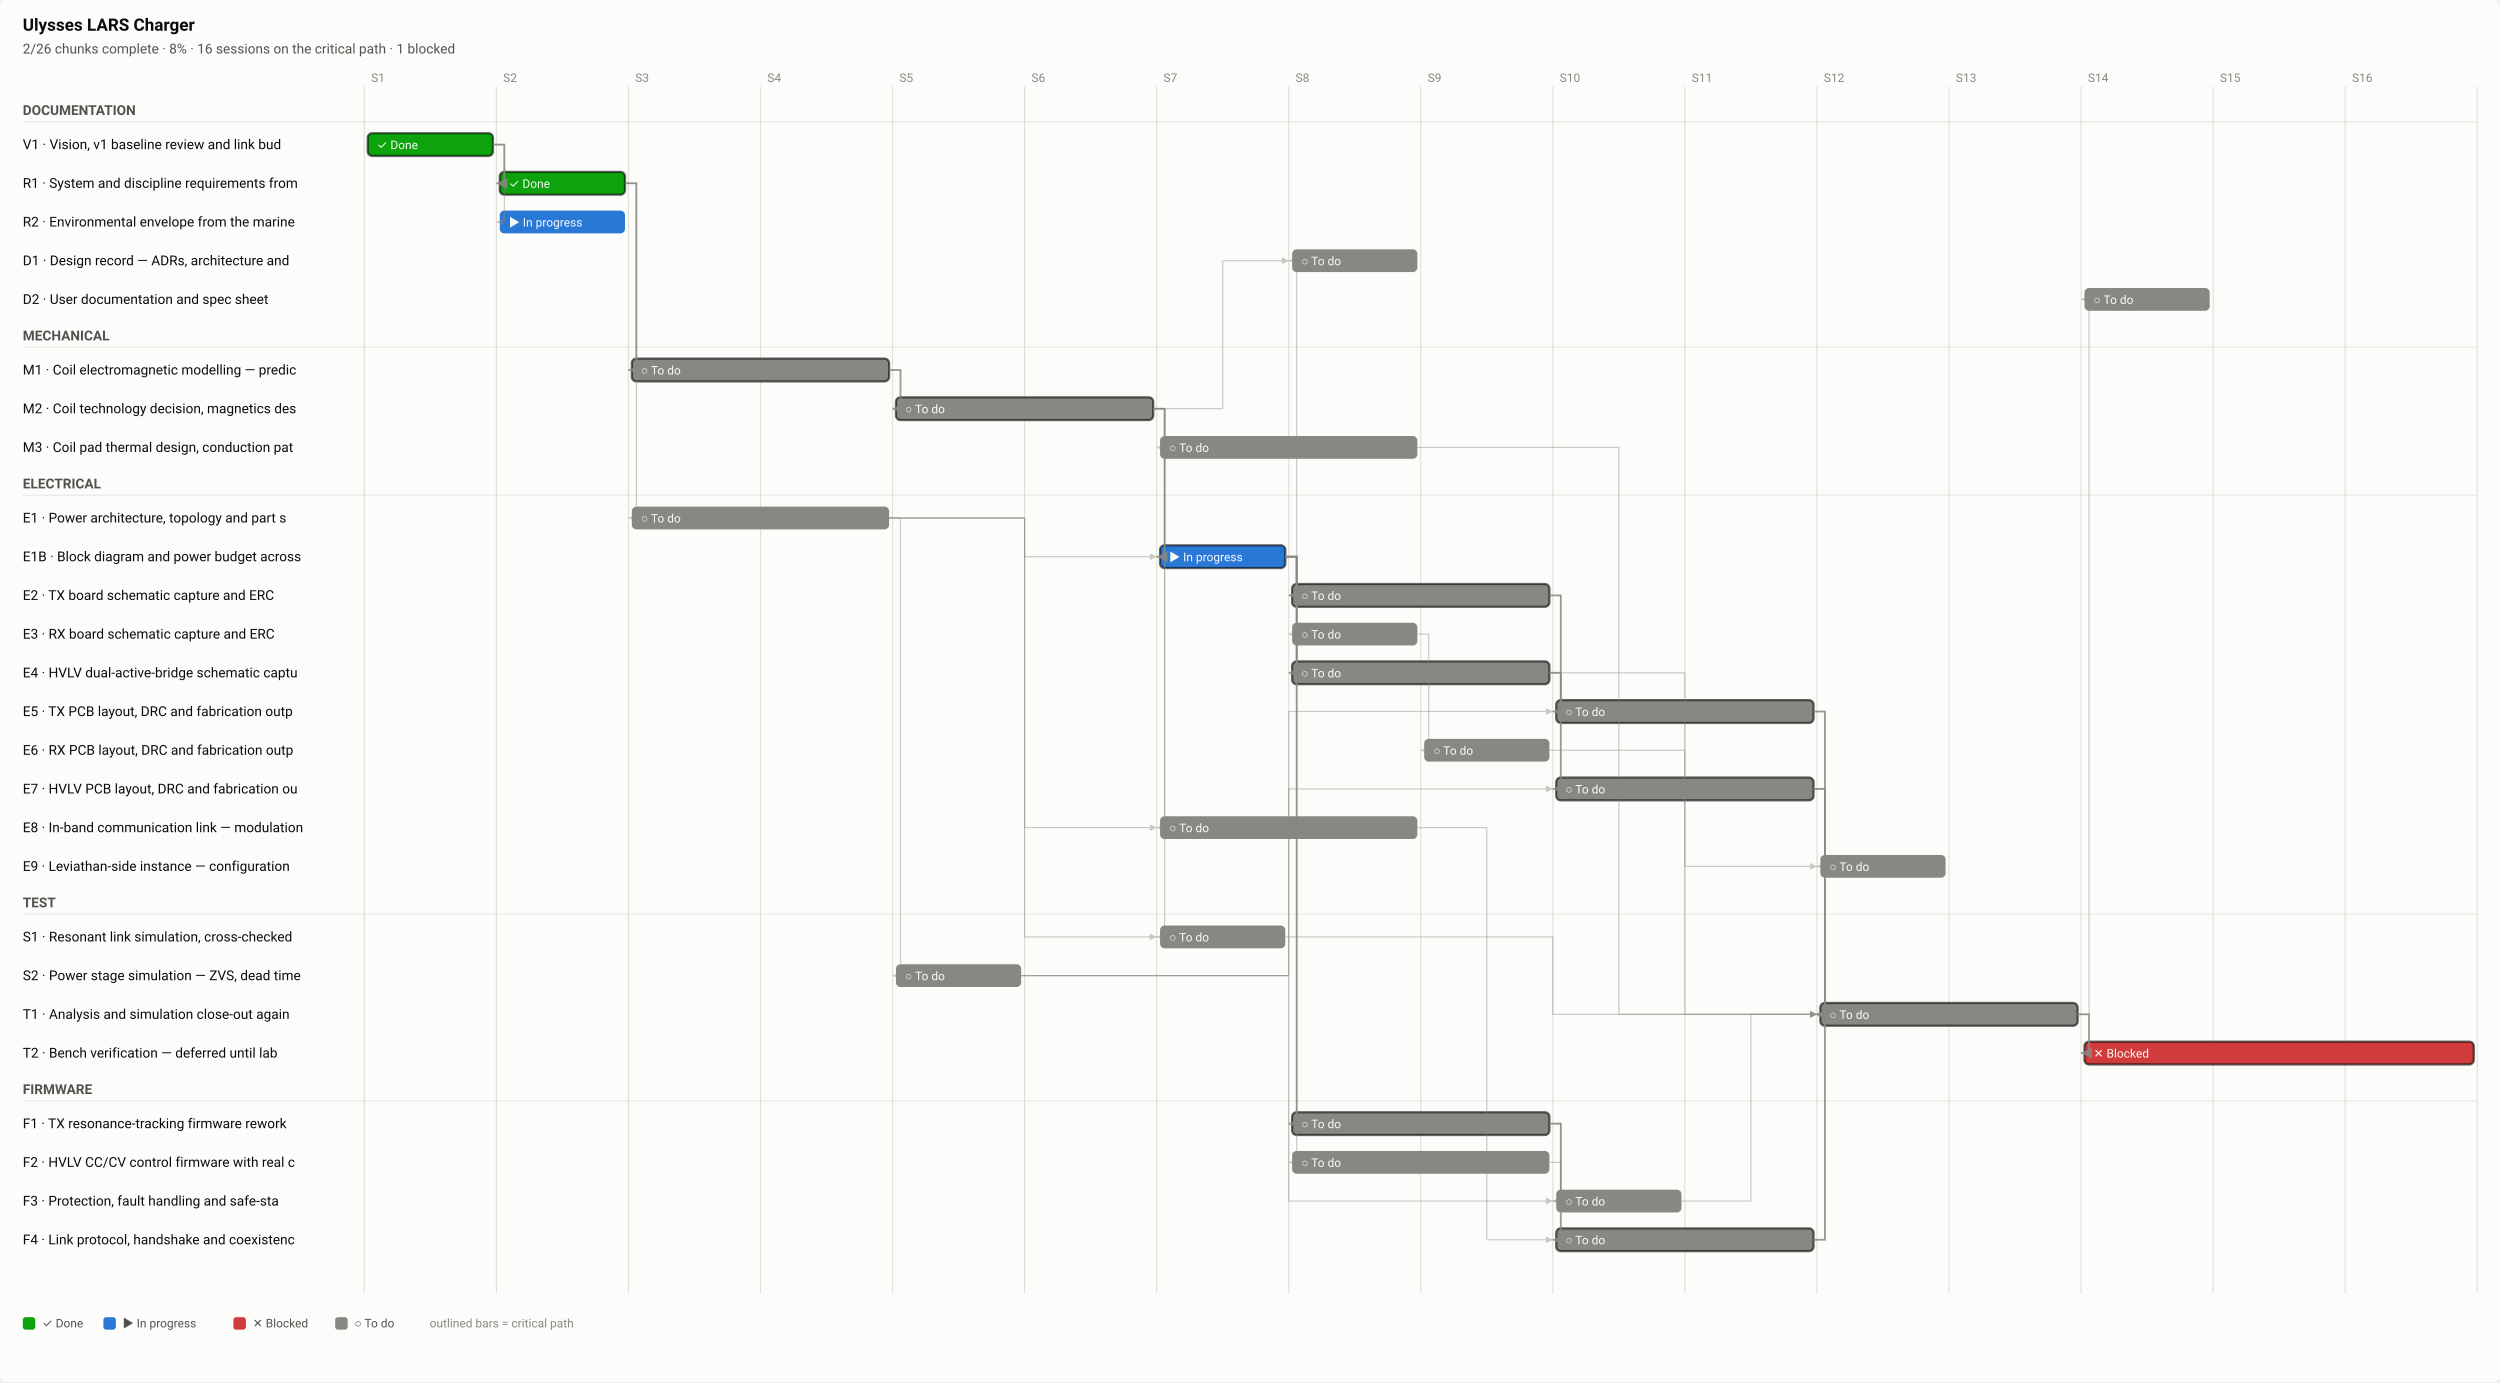
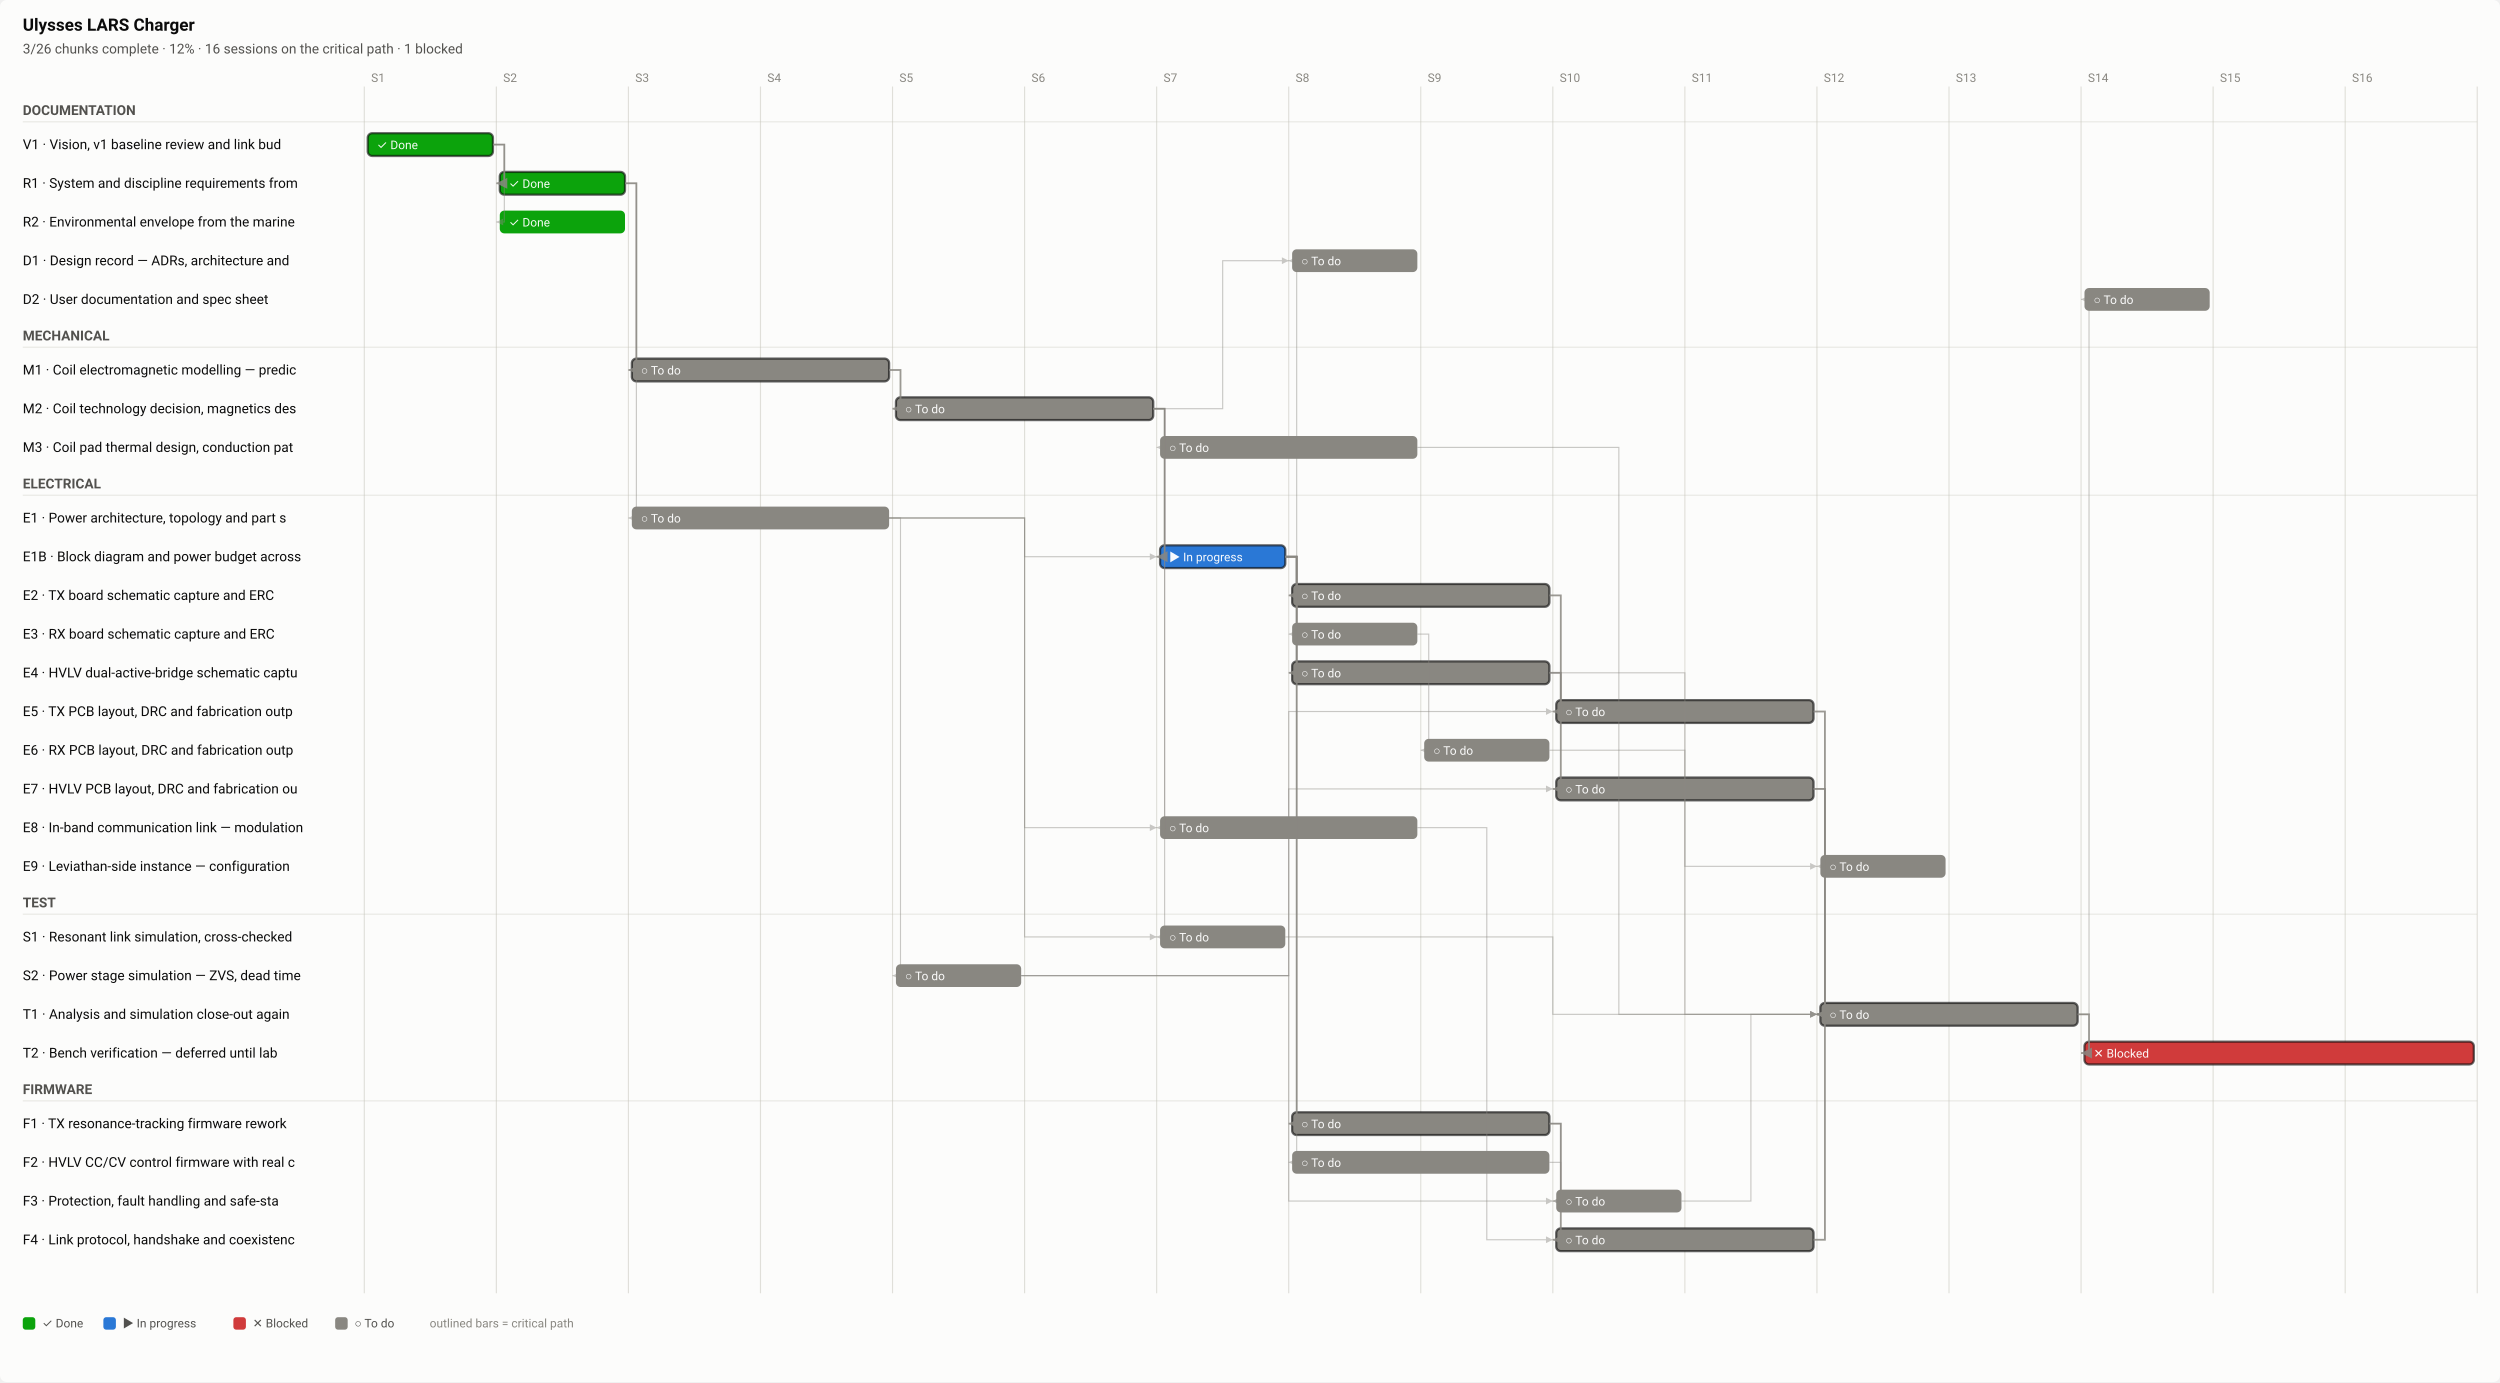
- <svg xmlns="http://www.w3.org/2000/svg" width="2196" height="1214" viewBox="0 0 2196 1214" font-family="ui-sans-serif,system-ui,-apple-system,'Segoe UI',Roboto,'Helvetica Neue',Arial,sans-serif" role="img" aria-label="Project plan: Ulysses LARS Charger, 2 of 26 chunks done">
+ <svg xmlns="http://www.w3.org/2000/svg" width="2196" height="1214" viewBox="0 0 2196 1214" font-family="ui-sans-serif,system-ui,-apple-system,'Segoe UI',Roboto,'Helvetica Neue',Arial,sans-serif" role="img" aria-label="Project plan: Ulysses LARS Charger, 3 of 26 chunks done">
  <style>
.s{fill:#fcfcfb} .ink{fill:#0b0b0b} .ink2{fill:#52514e} .ax{stroke:#c3c2b7} .bar-in_progress{fill:#2a78d6}
@media (prefers-color-scheme:dark){.s{fill:#1a1a19} .ink{fill:#ffffff} .ink2{fill:#c3c2b7} .ax{stroke:#383835} .bar-in_progress{fill:#3987e5}}
.mut{fill:#898781} .bar-done{fill:#0ca30c} .bar-blocked{fill:#d03b3b} .bar-todo{fill:#898781}
.crit{stroke:#0b0b0b;stroke-opacity:0.62;stroke-width:2}
@media (prefers-color-scheme:dark){.crit{stroke:#ffffff;stroke-opacity:0.72}}
.t{font-size:12px} .tb{font-size:12px;font-weight:600} .ts{font-size:10.5px} .h{font-size:15px;font-weight:600}
</style>
  <rect width="2196" height="1214" class="s" rx="6" />
  <text x="20" y="27" class="h ink">Ulysses LARS Charger</text>
-   <text x="20" y="47" class="t ink2">2/26 chunks complete · 8% · 16 sessions on the critical path · 1 blocked</text>
+   <text x="20" y="47" class="t ink2">3/26 chunks complete · 12% · 16 sessions on the critical path · 1 blocked</text>
  <line x1="320" y1="76" x2="320" y2="1136" class="ax" stroke-width="1" opacity="0.5" />
  <text x="326" y="72" class="ts mut">S1</text>
  <line x1="436" y1="76" x2="436" y2="1136" class="ax" stroke-width="1" opacity="0.5" />
  <text x="442" y="72" class="ts mut">S2</text>
  <line x1="552" y1="76" x2="552" y2="1136" class="ax" stroke-width="1" opacity="0.5" />
  <text x="558" y="72" class="ts mut">S3</text>
  <line x1="668" y1="76" x2="668" y2="1136" class="ax" stroke-width="1" opacity="0.5" />
  <text x="674" y="72" class="ts mut">S4</text>
  <line x1="784" y1="76" x2="784" y2="1136" class="ax" stroke-width="1" opacity="0.5" />
  <text x="790" y="72" class="ts mut">S5</text>
  <line x1="900" y1="76" x2="900" y2="1136" class="ax" stroke-width="1" opacity="0.5" />
  <text x="906" y="72" class="ts mut">S6</text>
  <line x1="1016" y1="76" x2="1016" y2="1136" class="ax" stroke-width="1" opacity="0.5" />
  <text x="1022" y="72" class="ts mut">S7</text>
  <line x1="1132" y1="76" x2="1132" y2="1136" class="ax" stroke-width="1" opacity="0.5" />
  <text x="1138" y="72" class="ts mut">S8</text>
  <line x1="1248" y1="76" x2="1248" y2="1136" class="ax" stroke-width="1" opacity="0.5" />
  <text x="1254" y="72" class="ts mut">S9</text>
  <line x1="1364" y1="76" x2="1364" y2="1136" class="ax" stroke-width="1" opacity="0.5" />
  <text x="1370" y="72" class="ts mut">S10</text>
  <line x1="1480" y1="76" x2="1480" y2="1136" class="ax" stroke-width="1" opacity="0.5" />
  <text x="1486" y="72" class="ts mut">S11</text>
  <line x1="1596" y1="76" x2="1596" y2="1136" class="ax" stroke-width="1" opacity="0.5" />
  <text x="1602" y="72" class="ts mut">S12</text>
  <line x1="1712" y1="76" x2="1712" y2="1136" class="ax" stroke-width="1" opacity="0.5" />
  <text x="1718" y="72" class="ts mut">S13</text>
  <line x1="1828" y1="76" x2="1828" y2="1136" class="ax" stroke-width="1" opacity="0.5" />
  <text x="1834" y="72" class="ts mut">S14</text>
  <line x1="1944" y1="76" x2="1944" y2="1136" class="ax" stroke-width="1" opacity="0.5" />
  <text x="1950" y="72" class="ts mut">S15</text>
  <line x1="2060" y1="76" x2="2060" y2="1136" class="ax" stroke-width="1" opacity="0.5" />
  <text x="2066" y="72" class="ts mut">S16</text>
  <line x1="2176" y1="76" x2="2176" y2="1136" class="ax" stroke-width="1" opacity="0.5" />
  <text x="20" y="101" class="tb ink2">DOCUMENTATION</text>
  <line x1="20" y1="107" x2="2176" y2="107" class="ax" stroke-width="1" opacity="0.35" />
  <text x="20" y="131.0" class="t ink">V1 · Vision, v1 baseline review and link bud</text>
  <rect x="323" y="117.0" width="110" height="20" rx="4" class="bar-done crit" />
  <text x="331" y="131.0" class="ts" fill="#ffffff" opacity="0.96">✓ Done</text>
  <text x="20" y="165.0" class="t ink">R1 · System and discipline requirements from</text>
  <rect x="439" y="151.0" width="110" height="20" rx="4" class="bar-done crit" />
  <text x="447" y="165.0" class="ts" fill="#ffffff" opacity="0.96">✓ Done</text>
  <text x="20" y="199.0" class="t ink">R2 · Environmental envelope from the marine </text>
-   <rect x="439" y="185.0" width="110" height="20" rx="4" class="bar-in_progress" />
-   <text x="447" y="199.0" class="ts" fill="#ffffff" opacity="0.96">▶ In progress</text>
+   <rect x="439" y="185.0" width="110" height="20" rx="4" class="bar-done" />
+   <text x="447" y="199.0" class="ts" fill="#ffffff" opacity="0.96">✓ Done</text>
  <text x="20" y="233.0" class="t ink">D1 · Design record — ADRs, architecture and </text>
  <rect x="1135" y="219.0" width="110" height="20" rx="4" class="bar-todo" />
  <text x="1143" y="233.0" class="ts" fill="#ffffff" opacity="0.96">○ To do</text>
  <text x="20" y="267.0" class="t ink">D2 · User documentation and spec sheet</text>
  <rect x="1831" y="253.0" width="110" height="20" rx="4" class="bar-todo" />
  <text x="1839" y="267.0" class="ts" fill="#ffffff" opacity="0.96">○ To do</text>
  <text x="20" y="299" class="tb ink2">MECHANICAL</text>
  <line x1="20" y1="305" x2="2176" y2="305" class="ax" stroke-width="1" opacity="0.35" />
  <text x="20" y="329.0" class="t ink">M1 · Coil electromagnetic modelling — predic</text>
  <rect x="555" y="315.0" width="226" height="20" rx="4" class="bar-todo crit" />
  <text x="563" y="329.0" class="ts" fill="#ffffff" opacity="0.96">○ To do</text>
  <text x="20" y="363.0" class="t ink">M2 · Coil technology decision, magnetics des</text>
  <rect x="787" y="349.0" width="226" height="20" rx="4" class="bar-todo crit" />
  <text x="795" y="363.0" class="ts" fill="#ffffff" opacity="0.96">○ To do</text>
  <text x="20" y="397.0" class="t ink">M3 · Coil pad thermal design, conduction pat</text>
  <rect x="1019" y="383.0" width="226" height="20" rx="4" class="bar-todo" />
  <text x="1027" y="397.0" class="ts" fill="#ffffff" opacity="0.96">○ To do</text>
  <text x="20" y="429" class="tb ink2">ELECTRICAL</text>
  <line x1="20" y1="435" x2="2176" y2="435" class="ax" stroke-width="1" opacity="0.35" />
  <text x="20" y="459.0" class="t ink">E1 · Power architecture, topology and part s</text>
  <rect x="555" y="445.0" width="226" height="20" rx="4" class="bar-todo" />
  <text x="563" y="459.0" class="ts" fill="#ffffff" opacity="0.96">○ To do</text>
  <text x="20" y="493.0" class="t ink">E1B · Block diagram and power budget across </text>
  <rect x="1019" y="479.0" width="110" height="20" rx="4" class="bar-in_progress crit" />
  <text x="1027" y="493.0" class="ts" fill="#ffffff" opacity="0.96">▶ In progress</text>
  <text x="20" y="527.0" class="t ink">E2 · TX board schematic capture and ERC</text>
  <rect x="1135" y="513.0" width="226" height="20" rx="4" class="bar-todo crit" />
  <text x="1143" y="527.0" class="ts" fill="#ffffff" opacity="0.96">○ To do</text>
  <text x="20" y="561.0" class="t ink">E3 · RX board schematic capture and ERC</text>
  <rect x="1135" y="547.0" width="110" height="20" rx="4" class="bar-todo" />
  <text x="1143" y="561.0" class="ts" fill="#ffffff" opacity="0.96">○ To do</text>
  <text x="20" y="595.0" class="t ink">E4 · HVLV dual-active-bridge schematic captu</text>
  <rect x="1135" y="581.0" width="226" height="20" rx="4" class="bar-todo crit" />
  <text x="1143" y="595.0" class="ts" fill="#ffffff" opacity="0.96">○ To do</text>
  <text x="20" y="629.0" class="t ink">E5 · TX PCB layout, DRC and fabrication outp</text>
  <rect x="1367" y="615.0" width="226" height="20" rx="4" class="bar-todo crit" />
  <text x="1375" y="629.0" class="ts" fill="#ffffff" opacity="0.96">○ To do</text>
  <text x="20" y="663.0" class="t ink">E6 · RX PCB layout, DRC and fabrication outp</text>
  <rect x="1251" y="649.0" width="110" height="20" rx="4" class="bar-todo" />
  <text x="1259" y="663.0" class="ts" fill="#ffffff" opacity="0.96">○ To do</text>
  <text x="20" y="697.0" class="t ink">E7 · HVLV PCB layout, DRC and fabrication ou</text>
  <rect x="1367" y="683.0" width="226" height="20" rx="4" class="bar-todo crit" />
  <text x="1375" y="697.0" class="ts" fill="#ffffff" opacity="0.96">○ To do</text>
  <text x="20" y="731.0" class="t ink">E8 · In-band communication link — modulation</text>
  <rect x="1019" y="717.0" width="226" height="20" rx="4" class="bar-todo" />
  <text x="1027" y="731.0" class="ts" fill="#ffffff" opacity="0.96">○ To do</text>
  <text x="20" y="765.0" class="t ink">E9 · Leviathan-side instance — configuration</text>
  <rect x="1599" y="751.0" width="110" height="20" rx="4" class="bar-todo" />
  <text x="1607" y="765.0" class="ts" fill="#ffffff" opacity="0.96">○ To do</text>
  <text x="20" y="797" class="tb ink2">TEST</text>
  <line x1="20" y1="803" x2="2176" y2="803" class="ax" stroke-width="1" opacity="0.35" />
  <text x="20" y="827.0" class="t ink">S1 · Resonant link simulation, cross-checked</text>
  <rect x="1019" y="813.0" width="110" height="20" rx="4" class="bar-todo" />
  <text x="1027" y="827.0" class="ts" fill="#ffffff" opacity="0.96">○ To do</text>
  <text x="20" y="861.0" class="t ink">S2 · Power stage simulation — ZVS, dead time</text>
  <rect x="787" y="847.0" width="110" height="20" rx="4" class="bar-todo" />
  <text x="795" y="861.0" class="ts" fill="#ffffff" opacity="0.96">○ To do</text>
  <text x="20" y="895.0" class="t ink">T1 · Analysis and simulation close-out again</text>
  <rect x="1599" y="881.0" width="226" height="20" rx="4" class="bar-todo crit" />
  <text x="1607" y="895.0" class="ts" fill="#ffffff" opacity="0.96">○ To do</text>
  <text x="20" y="929.0" class="t ink">T2 · Bench verification — deferred until lab</text>
  <rect x="1831" y="915.0" width="342" height="20" rx="4" class="bar-blocked crit" />
  <text x="1839" y="929.0" class="ts" fill="#ffffff" opacity="0.96">✕ Blocked</text>
  <text x="20" y="961" class="tb ink2">FIRMWARE</text>
  <line x1="20" y1="967" x2="2176" y2="967" class="ax" stroke-width="1" opacity="0.35" />
  <text x="20" y="991.0" class="t ink">F1 · TX resonance-tracking firmware rework</text>
  <rect x="1135" y="977.0" width="226" height="20" rx="4" class="bar-todo crit" />
  <text x="1143" y="991.0" class="ts" fill="#ffffff" opacity="0.96">○ To do</text>
  <text x="20" y="1025.0" class="t ink">F2 · HVLV CC/CV control firmware with real c</text>
  <rect x="1135" y="1011.0" width="226" height="20" rx="4" class="bar-todo" />
  <text x="1143" y="1025.0" class="ts" fill="#ffffff" opacity="0.96">○ To do</text>
  <text x="20" y="1059.0" class="t ink">F3 · Protection, fault handling and safe-sta</text>
  <rect x="1367" y="1045.0" width="110" height="20" rx="4" class="bar-todo" />
  <text x="1375" y="1059.0" class="ts" fill="#ffffff" opacity="0.96">○ To do</text>
  <text x="20" y="1093.0" class="t ink">F4 · Link protocol, handshake and coexistenc</text>
  <rect x="1367" y="1079.0" width="226" height="20" rx="4" class="bar-todo crit" />
  <text x="1375" y="1093.0" class="ts" fill="#ffffff" opacity="0.96">○ To do</text>
  <defs>
    <marker id="ah" markerWidth="7" markerHeight="7" refX="6" refY="3" orient="auto">
      <path d="M0,0 L6,3 L0,6 z" fill="#898781" />
    </marker>
  </defs>
  <path d="M433,127.0 H443 V161.0 H436" fill="none" stroke="#898781" stroke-width="1.6" opacity="0.85" marker-end="url(#ah)" />
  <path d="M433,127.0 H443 V195.0 H436" fill="none" stroke="#898781" stroke-width="1" opacity="0.45" marker-end="url(#ah)" />
  <path d="M549,161.0 H559 V325.0 H552" fill="none" stroke="#898781" stroke-width="1.6" opacity="0.85" marker-end="url(#ah)" />
  <path d="M781,325.0 H791 V359.0 H784" fill="none" stroke="#898781" stroke-width="1.6" opacity="0.85" marker-end="url(#ah)" />
  <path d="M1013,359.0 H1023 V393.0 H1016" fill="none" stroke="#898781" stroke-width="1" opacity="0.45" marker-end="url(#ah)" />
  <path d="M549,161.0 H559 V455.0 H552" fill="none" stroke="#898781" stroke-width="1" opacity="0.45" marker-end="url(#ah)" />
  <path d="M781,455.0 H900.0 V489.0 H1016" fill="none" stroke="#898781" stroke-width="1" opacity="0.45" marker-end="url(#ah)" />
  <path d="M1013,359.0 H1023 V489.0 H1016" fill="none" stroke="#898781" stroke-width="1.6" opacity="0.85" marker-end="url(#ah)" />
  <path d="M1129,489.0 H1139 V523.0 H1132" fill="none" stroke="#898781" stroke-width="1.6" opacity="0.85" marker-end="url(#ah)" />
  <path d="M1129,489.0 H1139 V557.0 H1132" fill="none" stroke="#898781" stroke-width="1" opacity="0.45" marker-end="url(#ah)" />
  <path d="M1129,489.0 H1139 V591.0 H1132" fill="none" stroke="#898781" stroke-width="1.6" opacity="0.85" marker-end="url(#ah)" />
  <path d="M1361,523.0 H1371 V625.0 H1364" fill="none" stroke="#898781" stroke-width="1.6" opacity="0.85" marker-end="url(#ah)" />
  <path d="M897,857.0 H1132.0 V625.0 H1364" fill="none" stroke="#898781" stroke-width="1" opacity="0.45" marker-end="url(#ah)" />
  <path d="M1245,557.0 H1255 V659.0 H1248" fill="none" stroke="#898781" stroke-width="1" opacity="0.45" marker-end="url(#ah)" />
  <path d="M1361,591.0 H1371 V693.0 H1364" fill="none" stroke="#898781" stroke-width="1.6" opacity="0.85" marker-end="url(#ah)" />
  <path d="M897,857.0 H1132.0 V693.0 H1364" fill="none" stroke="#898781" stroke-width="1" opacity="0.45" marker-end="url(#ah)" />
  <path d="M781,455.0 H900.0 V727.0 H1016" fill="none" stroke="#898781" stroke-width="1" opacity="0.45" marker-end="url(#ah)" />
  <path d="M1013,359.0 H1023 V727.0 H1016" fill="none" stroke="#898781" stroke-width="1" opacity="0.45" marker-end="url(#ah)" />
  <path d="M1361,591.0 H1480.0 V761.0 H1596" fill="none" stroke="#898781" stroke-width="1" opacity="0.45" marker-end="url(#ah)" />
  <path d="M1593,693.0 H1603 V761.0 H1596" fill="none" stroke="#898781" stroke-width="1" opacity="0.45" marker-end="url(#ah)" />
  <path d="M1013,359.0 H1023 V823.0 H1016" fill="none" stroke="#898781" stroke-width="1" opacity="0.45" marker-end="url(#ah)" />
  <path d="M781,455.0 H900.0 V823.0 H1016" fill="none" stroke="#898781" stroke-width="1" opacity="0.45" marker-end="url(#ah)" />
  <path d="M781,455.0 H791 V857.0 H784" fill="none" stroke="#898781" stroke-width="1" opacity="0.45" marker-end="url(#ah)" />
  <path d="M1129,489.0 H1139 V987.0 H1132" fill="none" stroke="#898781" stroke-width="1.6" opacity="0.85" marker-end="url(#ah)" />
  <path d="M1129,489.0 H1139 V1021.0 H1132" fill="none" stroke="#898781" stroke-width="1" opacity="0.45" marker-end="url(#ah)" />
  <path d="M1361,987.0 H1371 V1055.0 H1364" fill="none" stroke="#898781" stroke-width="1" opacity="0.45" marker-end="url(#ah)" />
  <path d="M1361,1021.0 H1371 V1055.0 H1364" fill="none" stroke="#898781" stroke-width="1" opacity="0.45" marker-end="url(#ah)" />
  <path d="M897,857.0 H1132.0 V1055.0 H1364" fill="none" stroke="#898781" stroke-width="1" opacity="0.45" marker-end="url(#ah)" />
  <path d="M1245,727.0 H1306.0 V1089.0 H1364" fill="none" stroke="#898781" stroke-width="1" opacity="0.45" marker-end="url(#ah)" />
  <path d="M1361,987.0 H1371 V1089.0 H1364" fill="none" stroke="#898781" stroke-width="1.6" opacity="0.85" marker-end="url(#ah)" />
  <path d="M1593,625.0 H1603 V891.0 H1596" fill="none" stroke="#898781" stroke-width="1.6" opacity="0.85" marker-end="url(#ah)" />
  <path d="M1361,659.0 H1480.0 V891.0 H1596" fill="none" stroke="#898781" stroke-width="1" opacity="0.45" marker-end="url(#ah)" />
  <path d="M1593,693.0 H1603 V891.0 H1596" fill="none" stroke="#898781" stroke-width="1.6" opacity="0.85" marker-end="url(#ah)" />
  <path d="M1477,1055.0 H1538.0 V891.0 H1596" fill="none" stroke="#898781" stroke-width="1" opacity="0.45" marker-end="url(#ah)" />
  <path d="M1593,1089.0 H1603 V891.0 H1596" fill="none" stroke="#898781" stroke-width="1.6" opacity="0.85" marker-end="url(#ah)" />
  <path d="M1245,393.0 H1422.0 V891.0 H1596" fill="none" stroke="#898781" stroke-width="1" opacity="0.45" marker-end="url(#ah)" />
  <path d="M1129,823.0 H1364.0 V891.0 H1596" fill="none" stroke="#898781" stroke-width="1" opacity="0.45" marker-end="url(#ah)" />
  <path d="M1825,891.0 H1835 V925.0 H1828" fill="none" stroke="#898781" stroke-width="1.6" opacity="0.85" marker-end="url(#ah)" />
  <path d="M1013,359.0 H1074.0 V229.0 H1132" fill="none" stroke="#898781" stroke-width="1" opacity="0.45" marker-end="url(#ah)" />
  <path d="M1129,489.0 H1139 V229.0 H1132" fill="none" stroke="#898781" stroke-width="1" opacity="0.45" marker-end="url(#ah)" />
  <path d="M1825,891.0 H1835 V263.0 H1828" fill="none" stroke="#898781" stroke-width="1" opacity="0.45" marker-end="url(#ah)" />
  <rect x="20" y="1157" width="11" height="11" rx="2.5" class="bar-done" />
  <text x="37" y="1166" class="ts ink2">✓ Done</text>
  <rect x="90.8" y="1157" width="11" height="11" rx="2.5" class="bar-in_progress" />
  <text x="107.8" y="1166" class="ts ink2">▶ In progress</text>
  <rect x="205.0" y="1157" width="11" height="11" rx="2.5" class="bar-blocked" />
  <text x="222.0" y="1166" class="ts ink2">✕ Blocked</text>
  <rect x="294.4" y="1157" width="11" height="11" rx="2.5" class="bar-todo" />
  <text x="311.4" y="1166" class="ts ink2">○ To do</text>
  <text x="377.4" y="1166" class="ts mut">outlined bars = critical path</text>
</svg>
